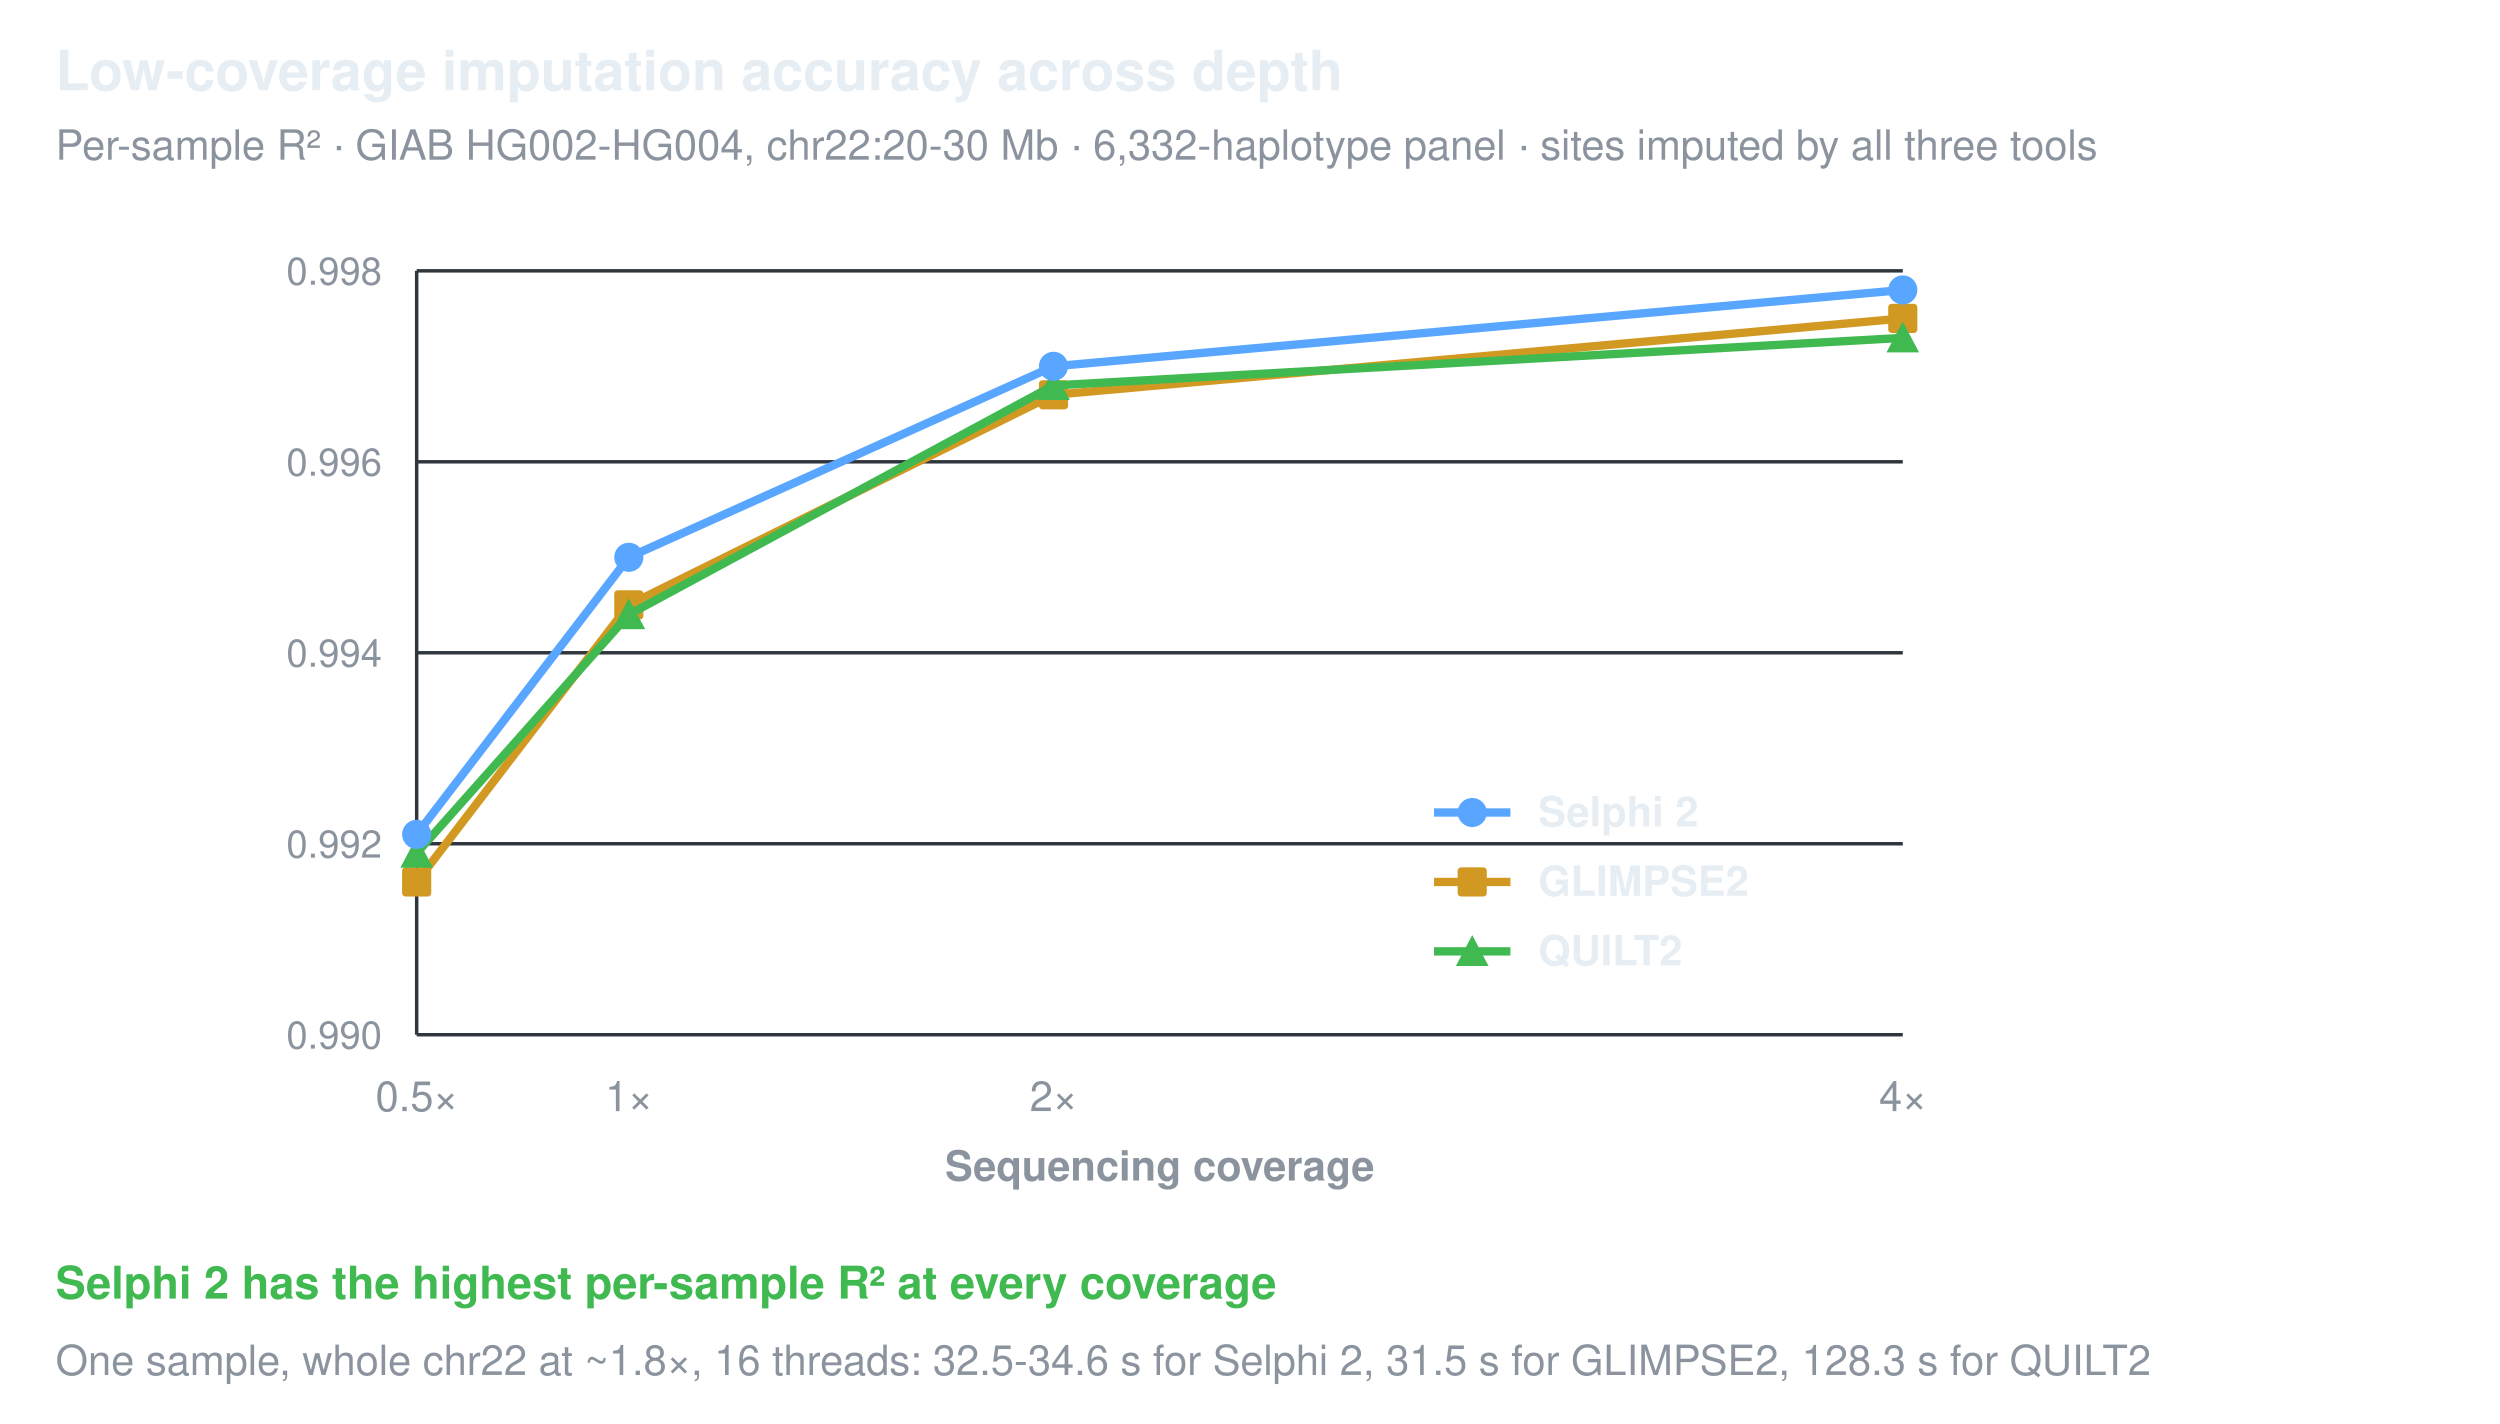
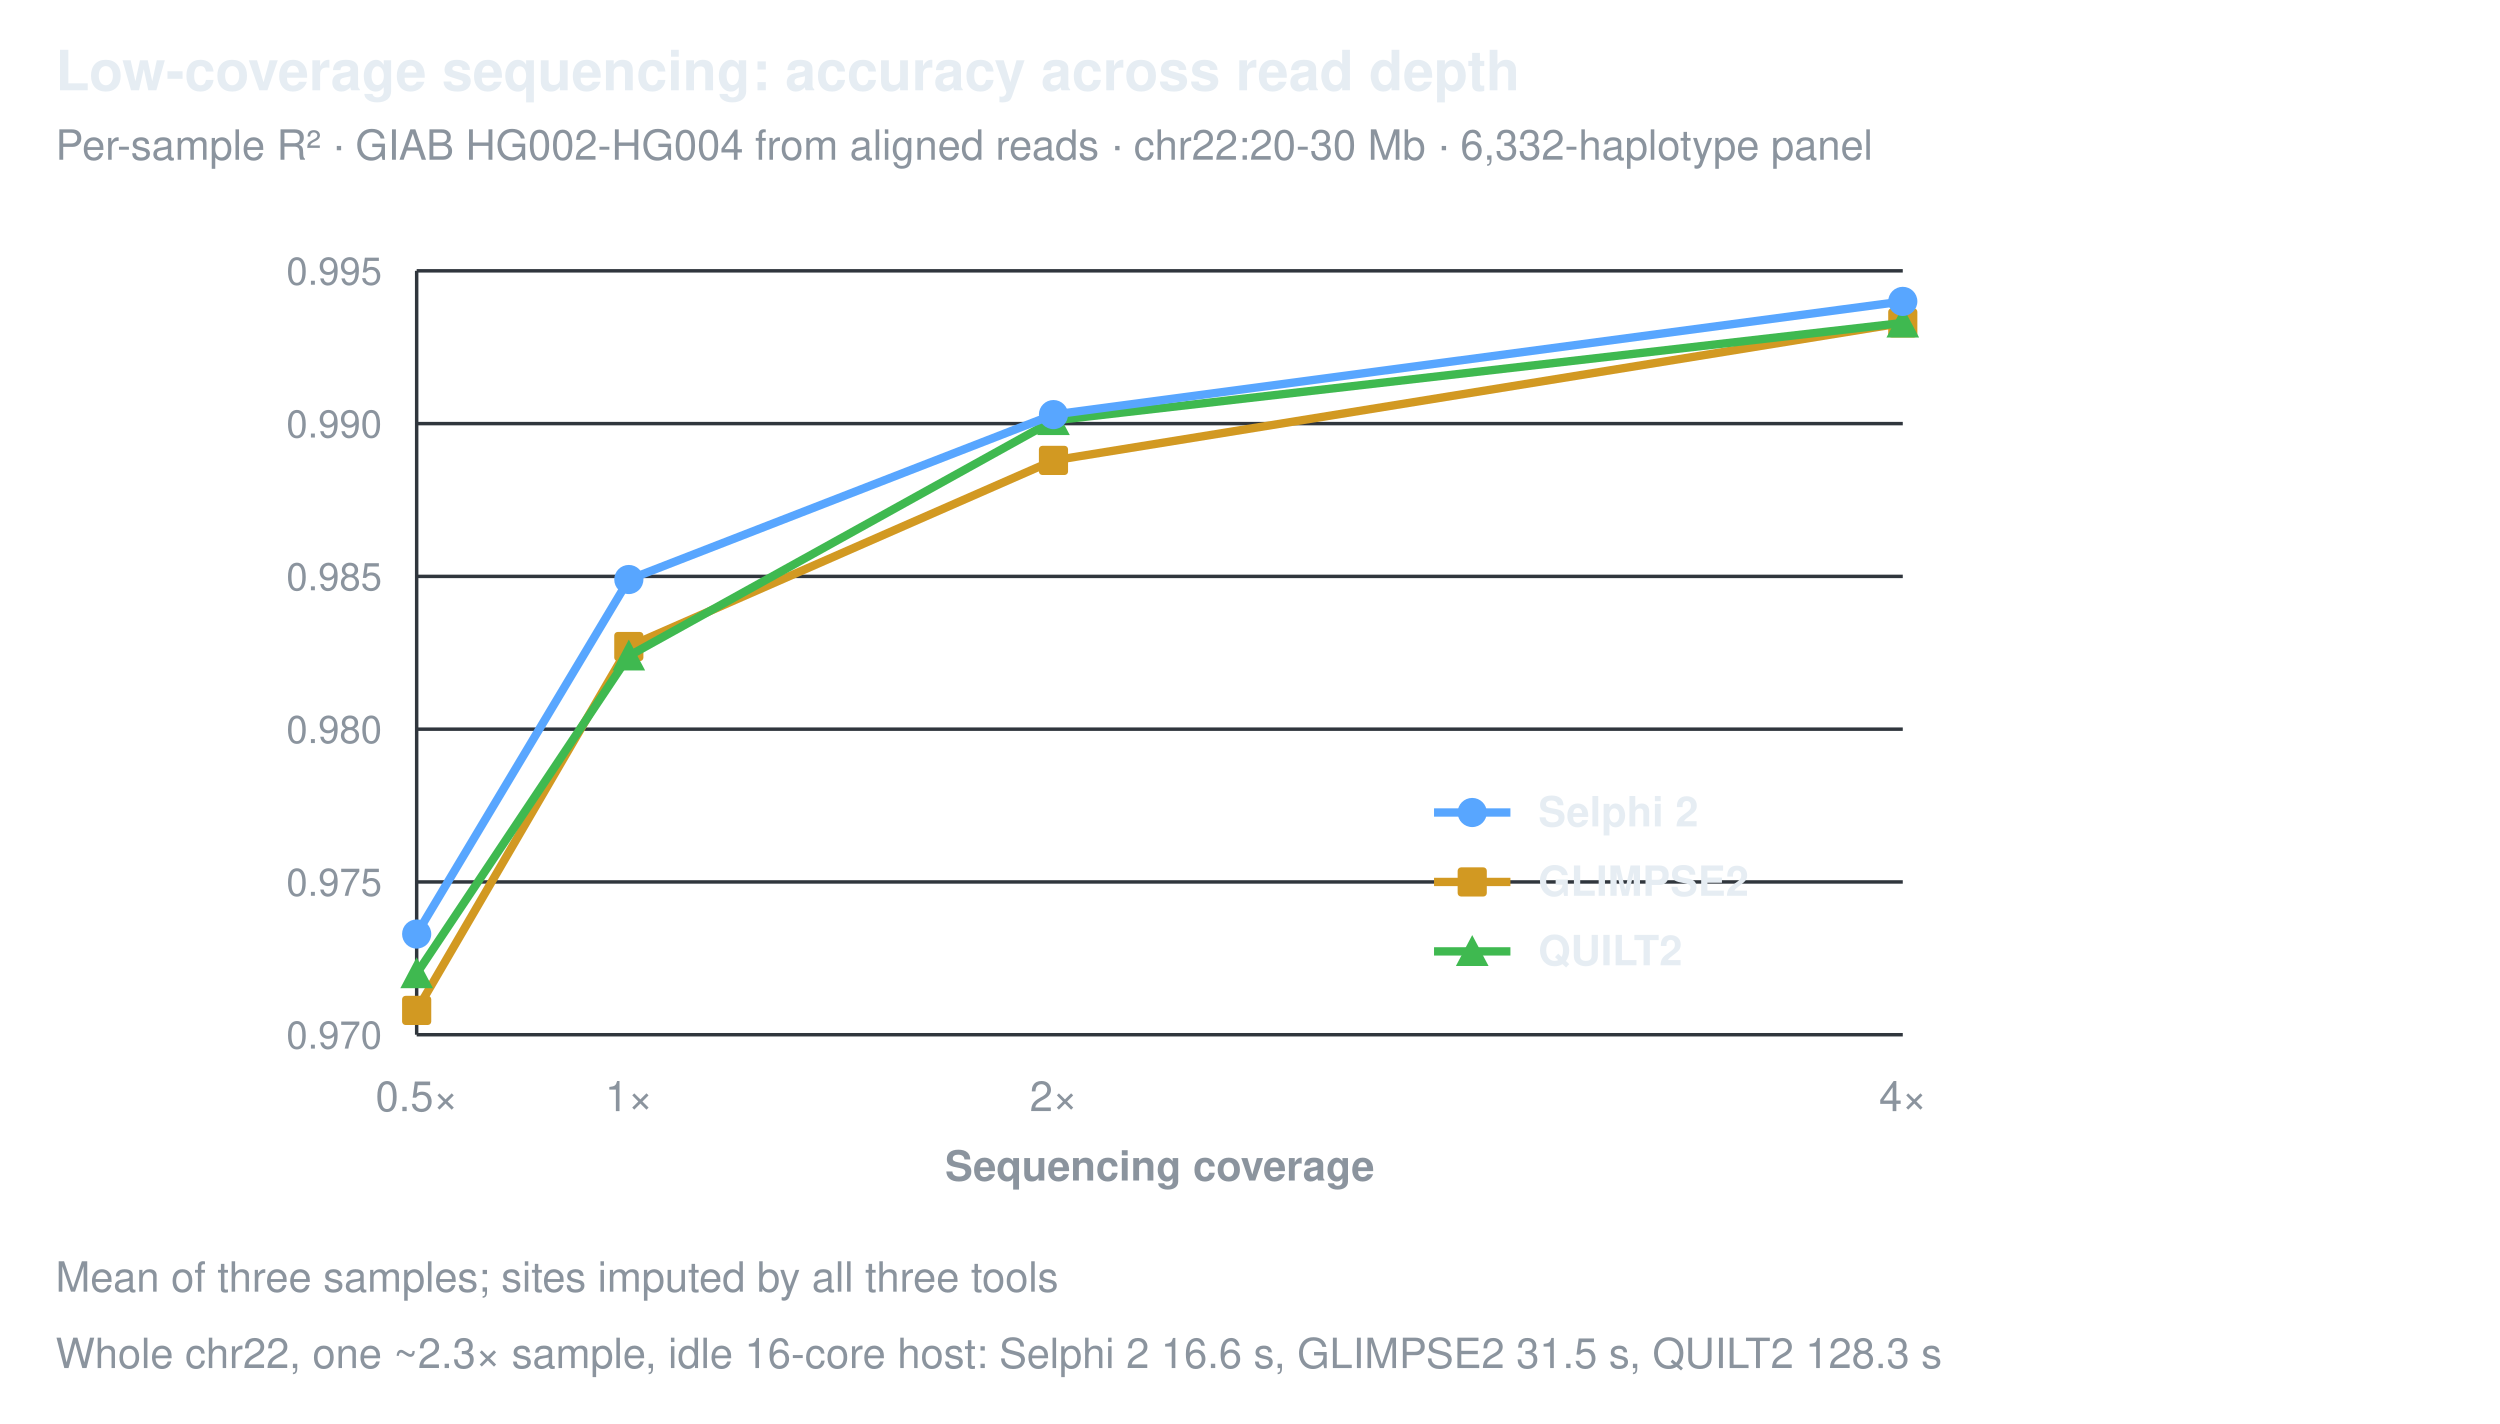
<svg xmlns="http://www.w3.org/2000/svg" viewBox="0 0 720 410" font-family="-apple-system, BlinkMacSystemFont, 'Segoe UI', Helvetica, Arial, sans-serif">
-   <text x="16" y="26" fill="#e6edf3" font-size="16" font-weight="700">Low-coverage imputation accuracy across depth</text>
-   <text x="16" y="46" fill="#8b949e" font-size="12">Per-sample R² · GIAB HG002-HG004, chr22:20-30 Mb · 6,332-haplotype panel · sites imputed by all three tools</text>
+   <text x="16" y="26" fill="#e6edf3" font-size="16" font-weight="700">Low-coverage sequencing: accuracy across read depth</text>
+   <text x="16" y="46" fill="#8b949e" font-size="12">Per-sample R² · GIAB HG002-HG004 from aligned reads · chr22:20-30 Mb · 6,332-haplotype panel</text>
  <line x1="120" y1="298.0" x2="548" y2="298.0" stroke="#30363d" stroke-width="1" />
-   <text x="110" y="302.0" text-anchor="end" fill="#8b949e" font-size="11">0.990</text>
-   <line x1="120" y1="243.0" x2="548" y2="243.0" stroke="#30363d" stroke-width="1" />
-   <text x="110" y="247.0" text-anchor="end" fill="#8b949e" font-size="11">0.992</text>
-   <line x1="120" y1="188.0" x2="548" y2="188.0" stroke="#30363d" stroke-width="1" />
-   <text x="110" y="192.0" text-anchor="end" fill="#8b949e" font-size="11">0.994</text>
-   <line x1="120" y1="133.0" x2="548" y2="133.0" stroke="#30363d" stroke-width="1" />
-   <text x="110" y="137.0" text-anchor="end" fill="#8b949e" font-size="11">0.996</text>
+   <text x="110" y="302.0" text-anchor="end" fill="#8b949e" font-size="11">0.970</text>
+   <line x1="120" y1="254.0" x2="548" y2="254.0" stroke="#30363d" stroke-width="1" />
+   <text x="110" y="258.0" text-anchor="end" fill="#8b949e" font-size="11">0.975</text>
+   <line x1="120" y1="210.0" x2="548" y2="210.0" stroke="#30363d" stroke-width="1" />
+   <text x="110" y="214.0" text-anchor="end" fill="#8b949e" font-size="11">0.980</text>
+   <line x1="120" y1="166.0" x2="548" y2="166.0" stroke="#30363d" stroke-width="1" />
+   <text x="110" y="170.0" text-anchor="end" fill="#8b949e" font-size="11">0.985</text>
+   <line x1="120" y1="122.0" x2="548" y2="122.0" stroke="#30363d" stroke-width="1" />
+   <text x="110" y="126.0" text-anchor="end" fill="#8b949e" font-size="11">0.990</text>
  <line x1="120" y1="78.0" x2="548" y2="78.0" stroke="#30363d" stroke-width="1" />
-   <text x="110" y="82.0" text-anchor="end" fill="#8b949e" font-size="11">0.998</text>
+   <text x="110" y="82.0" text-anchor="end" fill="#8b949e" font-size="11">0.995</text>
  <text x="120.0" y="320" text-anchor="middle" fill="#8b949e" font-size="12">0.5×</text>
  <text x="181.1" y="320" text-anchor="middle" fill="#8b949e" font-size="12">1×</text>
  <text x="303.4" y="320" text-anchor="middle" fill="#8b949e" font-size="12">2×</text>
  <text x="548.0" y="320" text-anchor="middle" fill="#8b949e" font-size="12">4×</text>
  <text x="334.0" y="340" text-anchor="middle" fill="#8b949e" font-size="12" font-weight="600">Sequencing coverage</text>
  <line x1="120" y1="78" x2="120" y2="298" stroke="#30363d" stroke-width="1" />
-   <polyline points="120.0,254.0 181.1,174.2 303.4,113.7 548.0,91.7" fill="none" stroke="#d29922" stroke-width="2.4" />
-   <rect x="115.8" y="249.8" width="8.4" height="8.4" rx="1" fill="#d29922" />
-   <rect x="176.9" y="170.0" width="8.4" height="8.4" rx="1" fill="#d29922" />
-   <rect x="299.2" y="109.5" width="8.4" height="8.4" rx="1" fill="#d29922" />
-   <rect x="543.8" y="87.5" width="8.4" height="8.4" rx="1" fill="#d29922" />
-   <polyline points="120.0,245.7 181.1,177.0 303.4,111.0 548.0,97.3" fill="none" stroke="#3fb950" stroke-width="2.4" />
-   <polygon points="120.0,241.0 115.3,249.9 124.7,249.9" fill="#3fb950" />
-   <polygon points="181.1,172.3 176.4,181.2 185.8,181.2" fill="#3fb950" />
-   <polygon points="303.4,106.3 298.7,115.2 308.1,115.2" fill="#3fb950" />
-   <polygon points="548.0,92.6 543.3,101.5 552.7,101.5" fill="#3fb950" />
-   <polyline points="120.0,240.3 181.1,160.5 303.4,105.5 548.0,83.5" fill="none" stroke="#58a6ff" stroke-width="2.4" />
-   <circle cx="120.0" cy="240.3" r="4.2" fill="#58a6ff" />
-   <circle cx="181.1" cy="160.5" r="4.2" fill="#58a6ff" />
-   <circle cx="303.4" cy="105.5" r="4.2" fill="#58a6ff" />
-   <circle cx="548.0" cy="83.5" r="4.2" fill="#58a6ff" />
+   <polyline points="120.0,291.0 181.1,186.2 303.4,132.6 548.0,93.0" fill="none" stroke="#d29922" stroke-width="2.4" />
+   <rect x="115.8" y="286.8" width="8.4" height="8.4" rx="1" fill="#d29922" />
+   <rect x="176.9" y="182.0" width="8.4" height="8.4" rx="1" fill="#d29922" />
+   <rect x="299.2" y="128.4" width="8.4" height="8.4" rx="1" fill="#d29922" />
+   <rect x="543.8" y="88.8" width="8.4" height="8.4" rx="1" fill="#d29922" />
+   <polyline points="120.0,280.4 181.1,188.9 303.4,121.1 548.0,93.0" fill="none" stroke="#3fb950" stroke-width="2.4" />
+   <polygon points="120.0,275.7 115.3,284.6 124.7,284.6" fill="#3fb950" />
+   <polygon points="181.1,184.2 176.4,193.1 185.8,193.1" fill="#3fb950" />
+   <polygon points="303.4,116.4 298.7,125.3 308.1,125.3" fill="#3fb950" />
+   <polygon points="548.0,88.3 543.3,97.2 552.7,97.2" fill="#3fb950" />
+   <polyline points="120.0,269.0 181.1,166.9 303.4,119.4 548.0,86.8" fill="none" stroke="#58a6ff" stroke-width="2.4" />
+   <circle cx="120.0" cy="269.0" r="4.2" fill="#58a6ff" />
+   <circle cx="181.1" cy="166.9" r="4.2" fill="#58a6ff" />
+   <circle cx="303.4" cy="119.4" r="4.2" fill="#58a6ff" />
+   <circle cx="548.0" cy="86.8" r="4.2" fill="#58a6ff" />
  <line x1="413" y1="234" x2="435" y2="234" stroke="#58a6ff" stroke-width="2.4" />
  <circle cx="424.0" cy="234.0" r="4.2" fill="#58a6ff" />
  <text x="443" y="238" fill="#e6edf3" font-size="12" font-weight="600">Selphi 2</text>
  <line x1="413" y1="254" x2="435" y2="254" stroke="#d29922" stroke-width="2.4" />
  <rect x="419.8" y="249.8" width="8.4" height="8.4" rx="1" fill="#d29922" />
  <text x="443" y="258" fill="#e6edf3" font-size="12" font-weight="600">GLIMPSE2</text>
  <line x1="413" y1="274" x2="435" y2="274" stroke="#3fb950" stroke-width="2.4" />
  <polygon points="424.0,269.3 419.3,278.2 428.7,278.2" fill="#3fb950" />
  <text x="443" y="278" fill="#e6edf3" font-size="12" font-weight="600">QUILT2</text>
-   <text x="16" y="374" fill="#3fb950" font-size="13" font-weight="700">Selphi 2 has the highest per-sample R² at every coverage</text>
-   <text x="16" y="396" fill="#8b949e" font-size="12">One sample, whole chr22 at ~1.8×, 16 threads: 32.5-34.6 s for Selphi 2, 31.5 s for GLIMPSE2, 128.3 s for QUILT2</text>
+   <text x="16" y="372" fill="#8b949e" font-size="12">Mean of three samples; sites imputed by all three tools</text>
+   <text x="16" y="394" fill="#8b949e" font-size="12">Whole chr22, one ~2.3× sample, idle 16-core host: Selphi 2 16.6 s, GLIMPSE2 31.5 s, QUILT2 128.3 s</text>
</svg>
